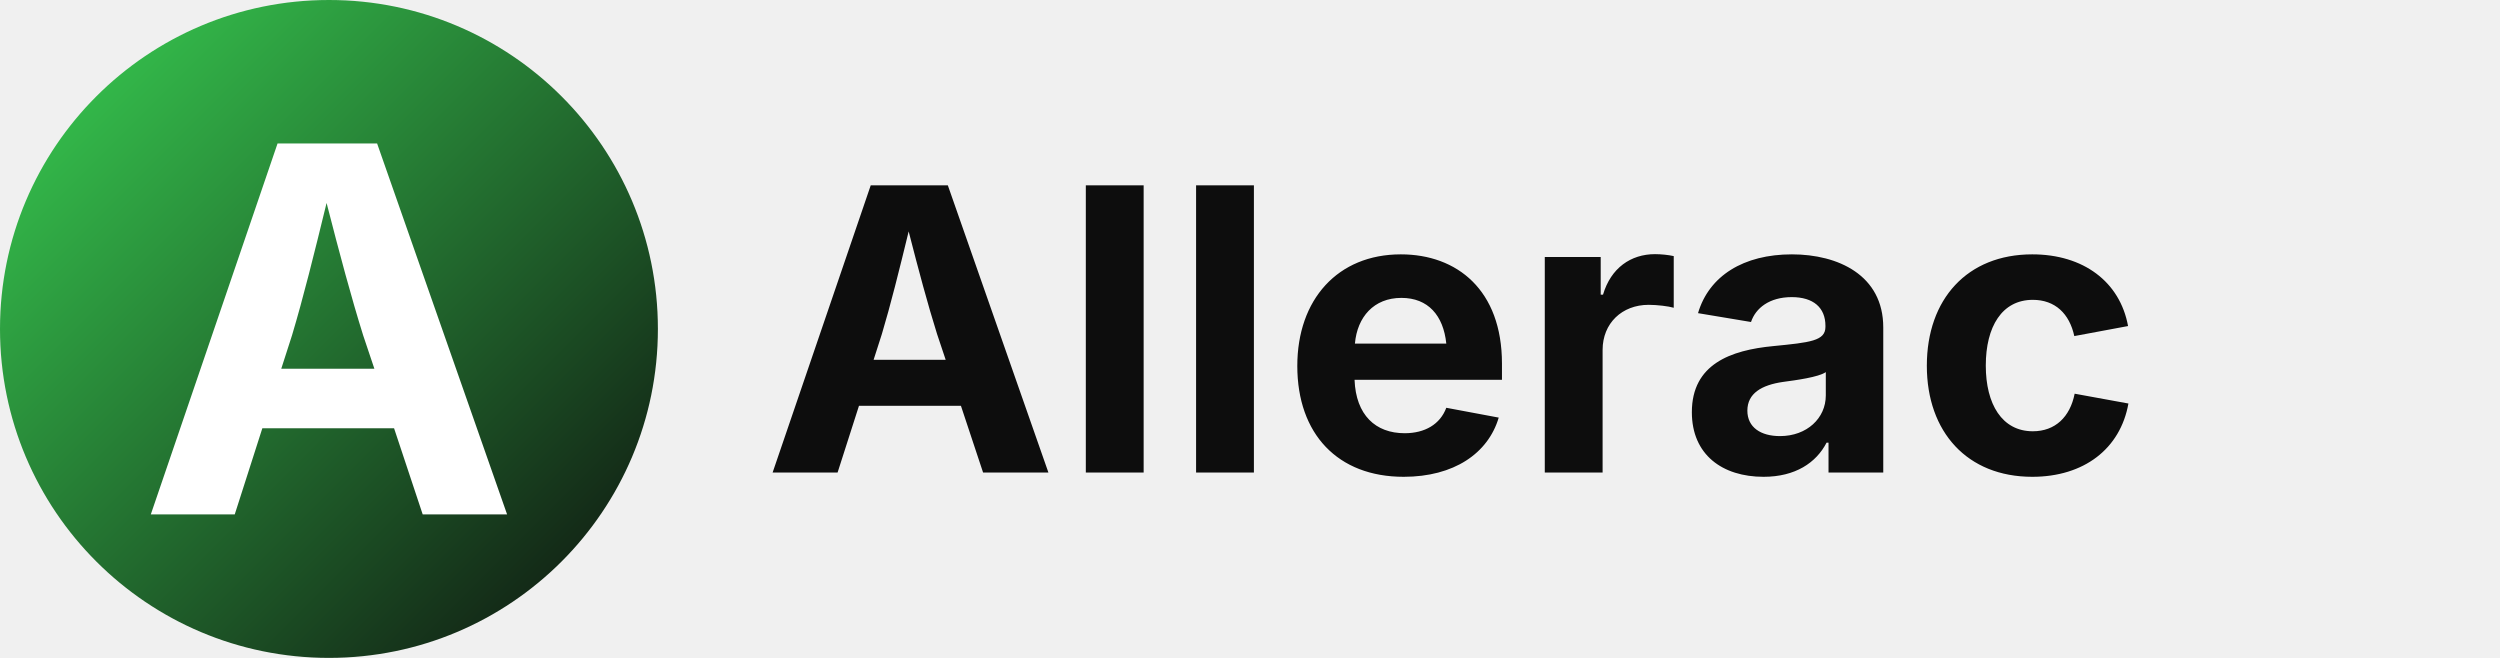
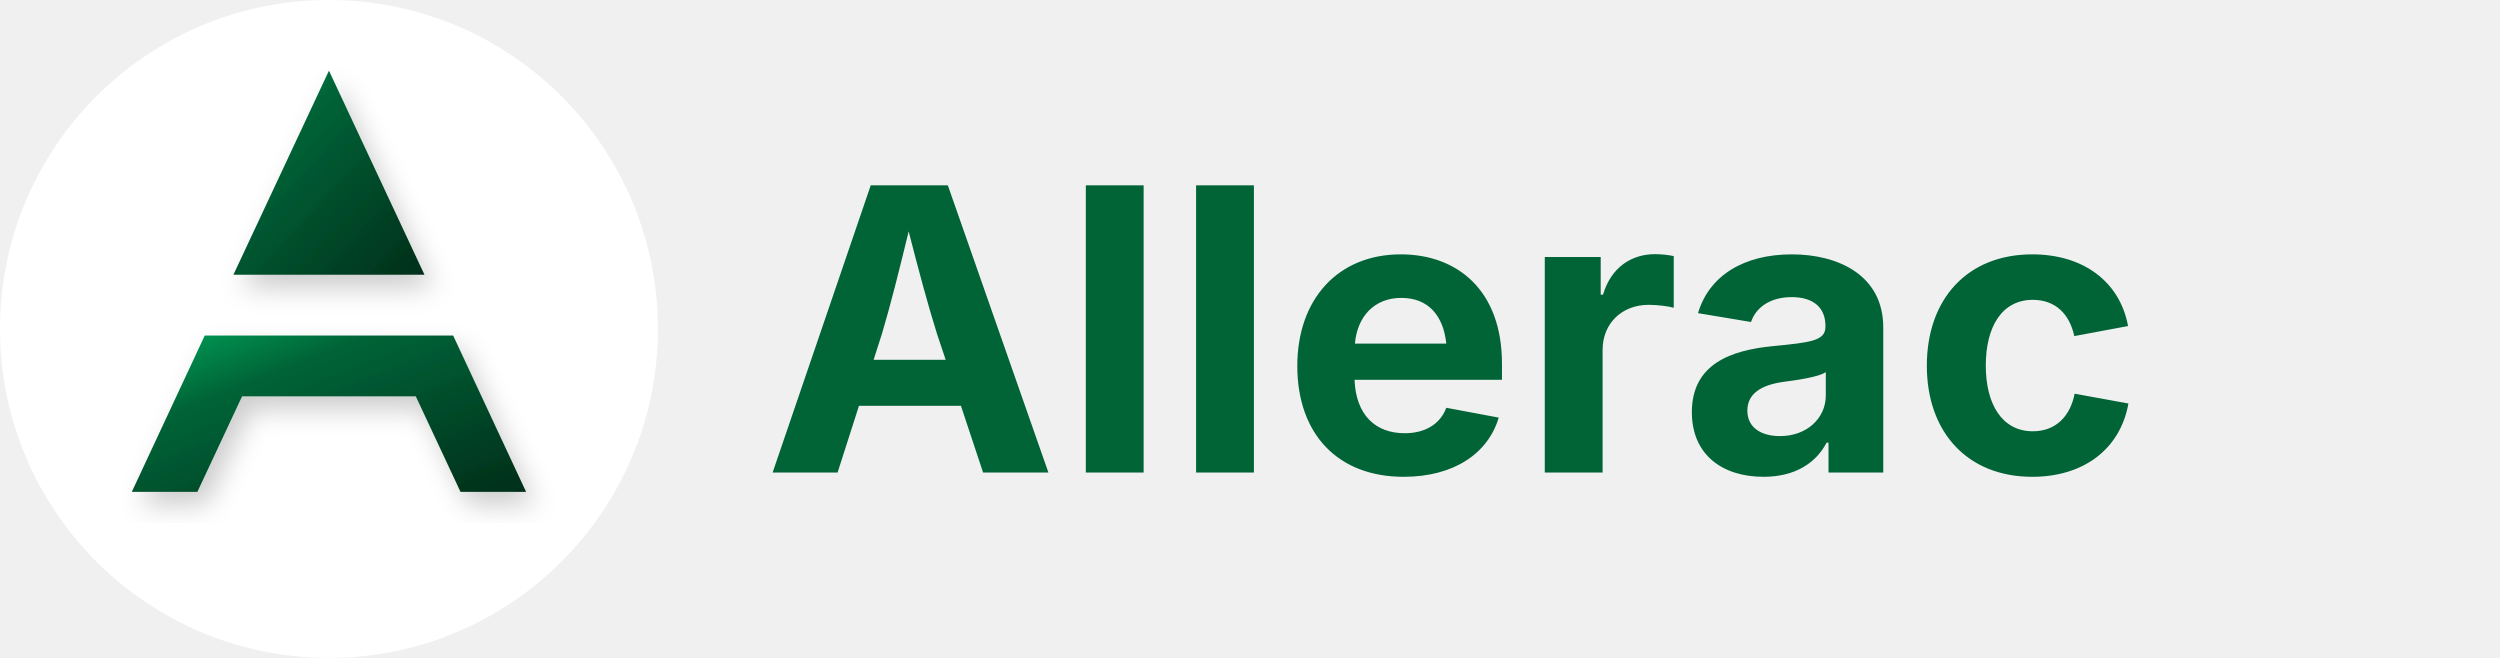
<svg xmlns="http://www.w3.org/2000/svg" viewBox="0 0 760 200" fill="none">
  <defs>
-     <linearGradient id="bg" x1="0" y1="0" x2="1" y2="1">
-       <stop offset="0%" stop-color="#39d353" />
-       <stop offset="100%" stop-color="#0d0d0d" />
+     <linearGradient id="shapes-grad" x1="0" y1="0" x2="1" y2="1">
+       <stop offset="0%" stop-color="#00a35a" />
+       <stop offset="30%" stop-color="#006437" />
+       <stop offset="100%" stop-color="#002e1a" />
    </linearGradient>
-     <clipPath id="icon-clip">
-       <circle cx="100" cy="100" r="100" />
-     </clipPath>
+     <filter id="shadow" x="-20%" y="-20%" width="140%" height="140%">
+       <feDropShadow dx="2" dy="3" stdDeviation="3" flood-color="#000000" flood-opacity="0.2" />
+     </filter>
  </defs>
-   <rect width="200" height="200" rx="100" fill="url(#bg)" />
-   <text x="100" y="100" font-family="'Geist', 'Inter', system-ui, -apple-system, sans-serif" font-weight="700" font-size="155" fill="#ffffff" text-anchor="middle" dominant-baseline="central" clip-path="url(#icon-clip)">A</text>
-   <text x="232" y="100" font-family="'Geist', 'Inter', system-ui, -apple-system, sans-serif" font-weight="700" font-size="120" letter-spacing="1" fill="#0d0d0d" dominant-baseline="central">Allerac</text>
+   <rect width="200" height="200" rx="100" fill="white" />
+   <g transform="translate(100,85.5) scale(1.32) translate(-100,-85.5)">
+     <polygon points="100,37 78,84 122,84" fill="url(#shapes-grad)" filter="url(#shadow)" />
+     <path d="M 71.4,98 L 128.6,98 L 145.4,134 L 130.3,134 L 120,112 L 80,112 L 69.7,134 L 54.6,134 Z" fill="url(#shapes-grad)" filter="url(#shadow)" />
+   </g>
+   <text x="232" y="100" font-family="'Geist', 'Inter', system-ui, -apple-system, sans-serif" font-weight="700" font-size="120" letter-spacing="1" fill="#006437" dominant-baseline="central">Allerac</text>
</svg>
